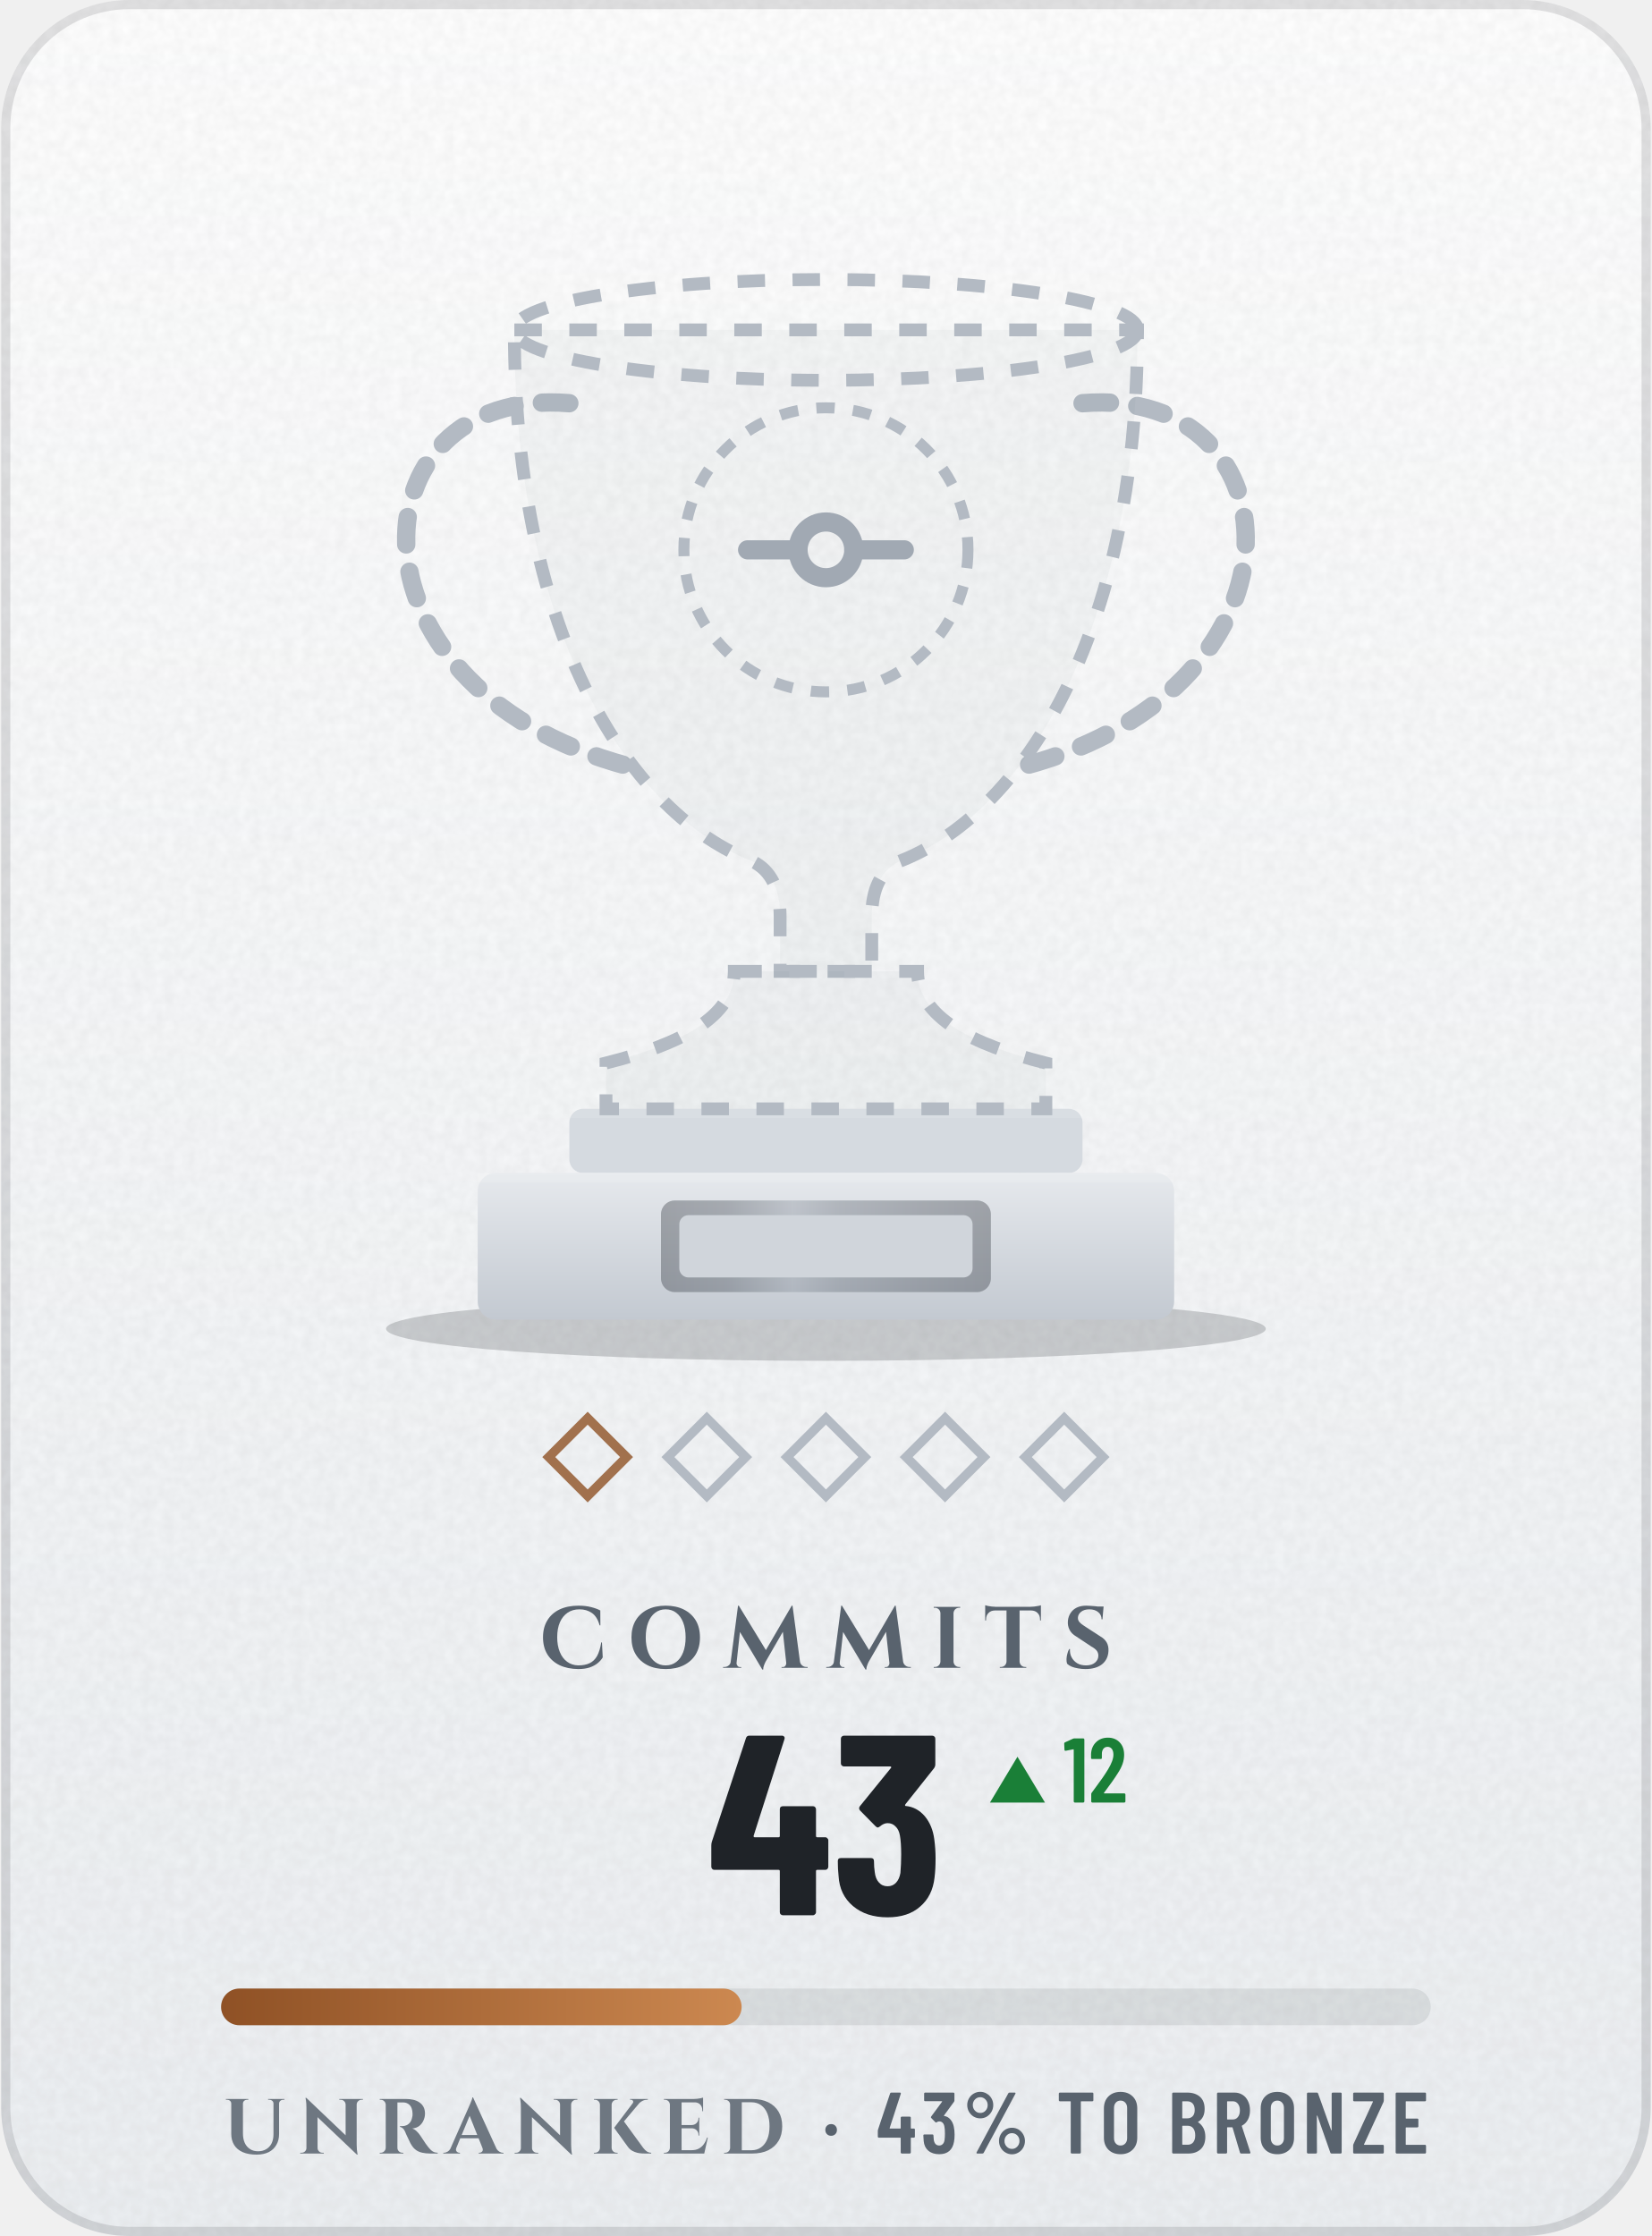
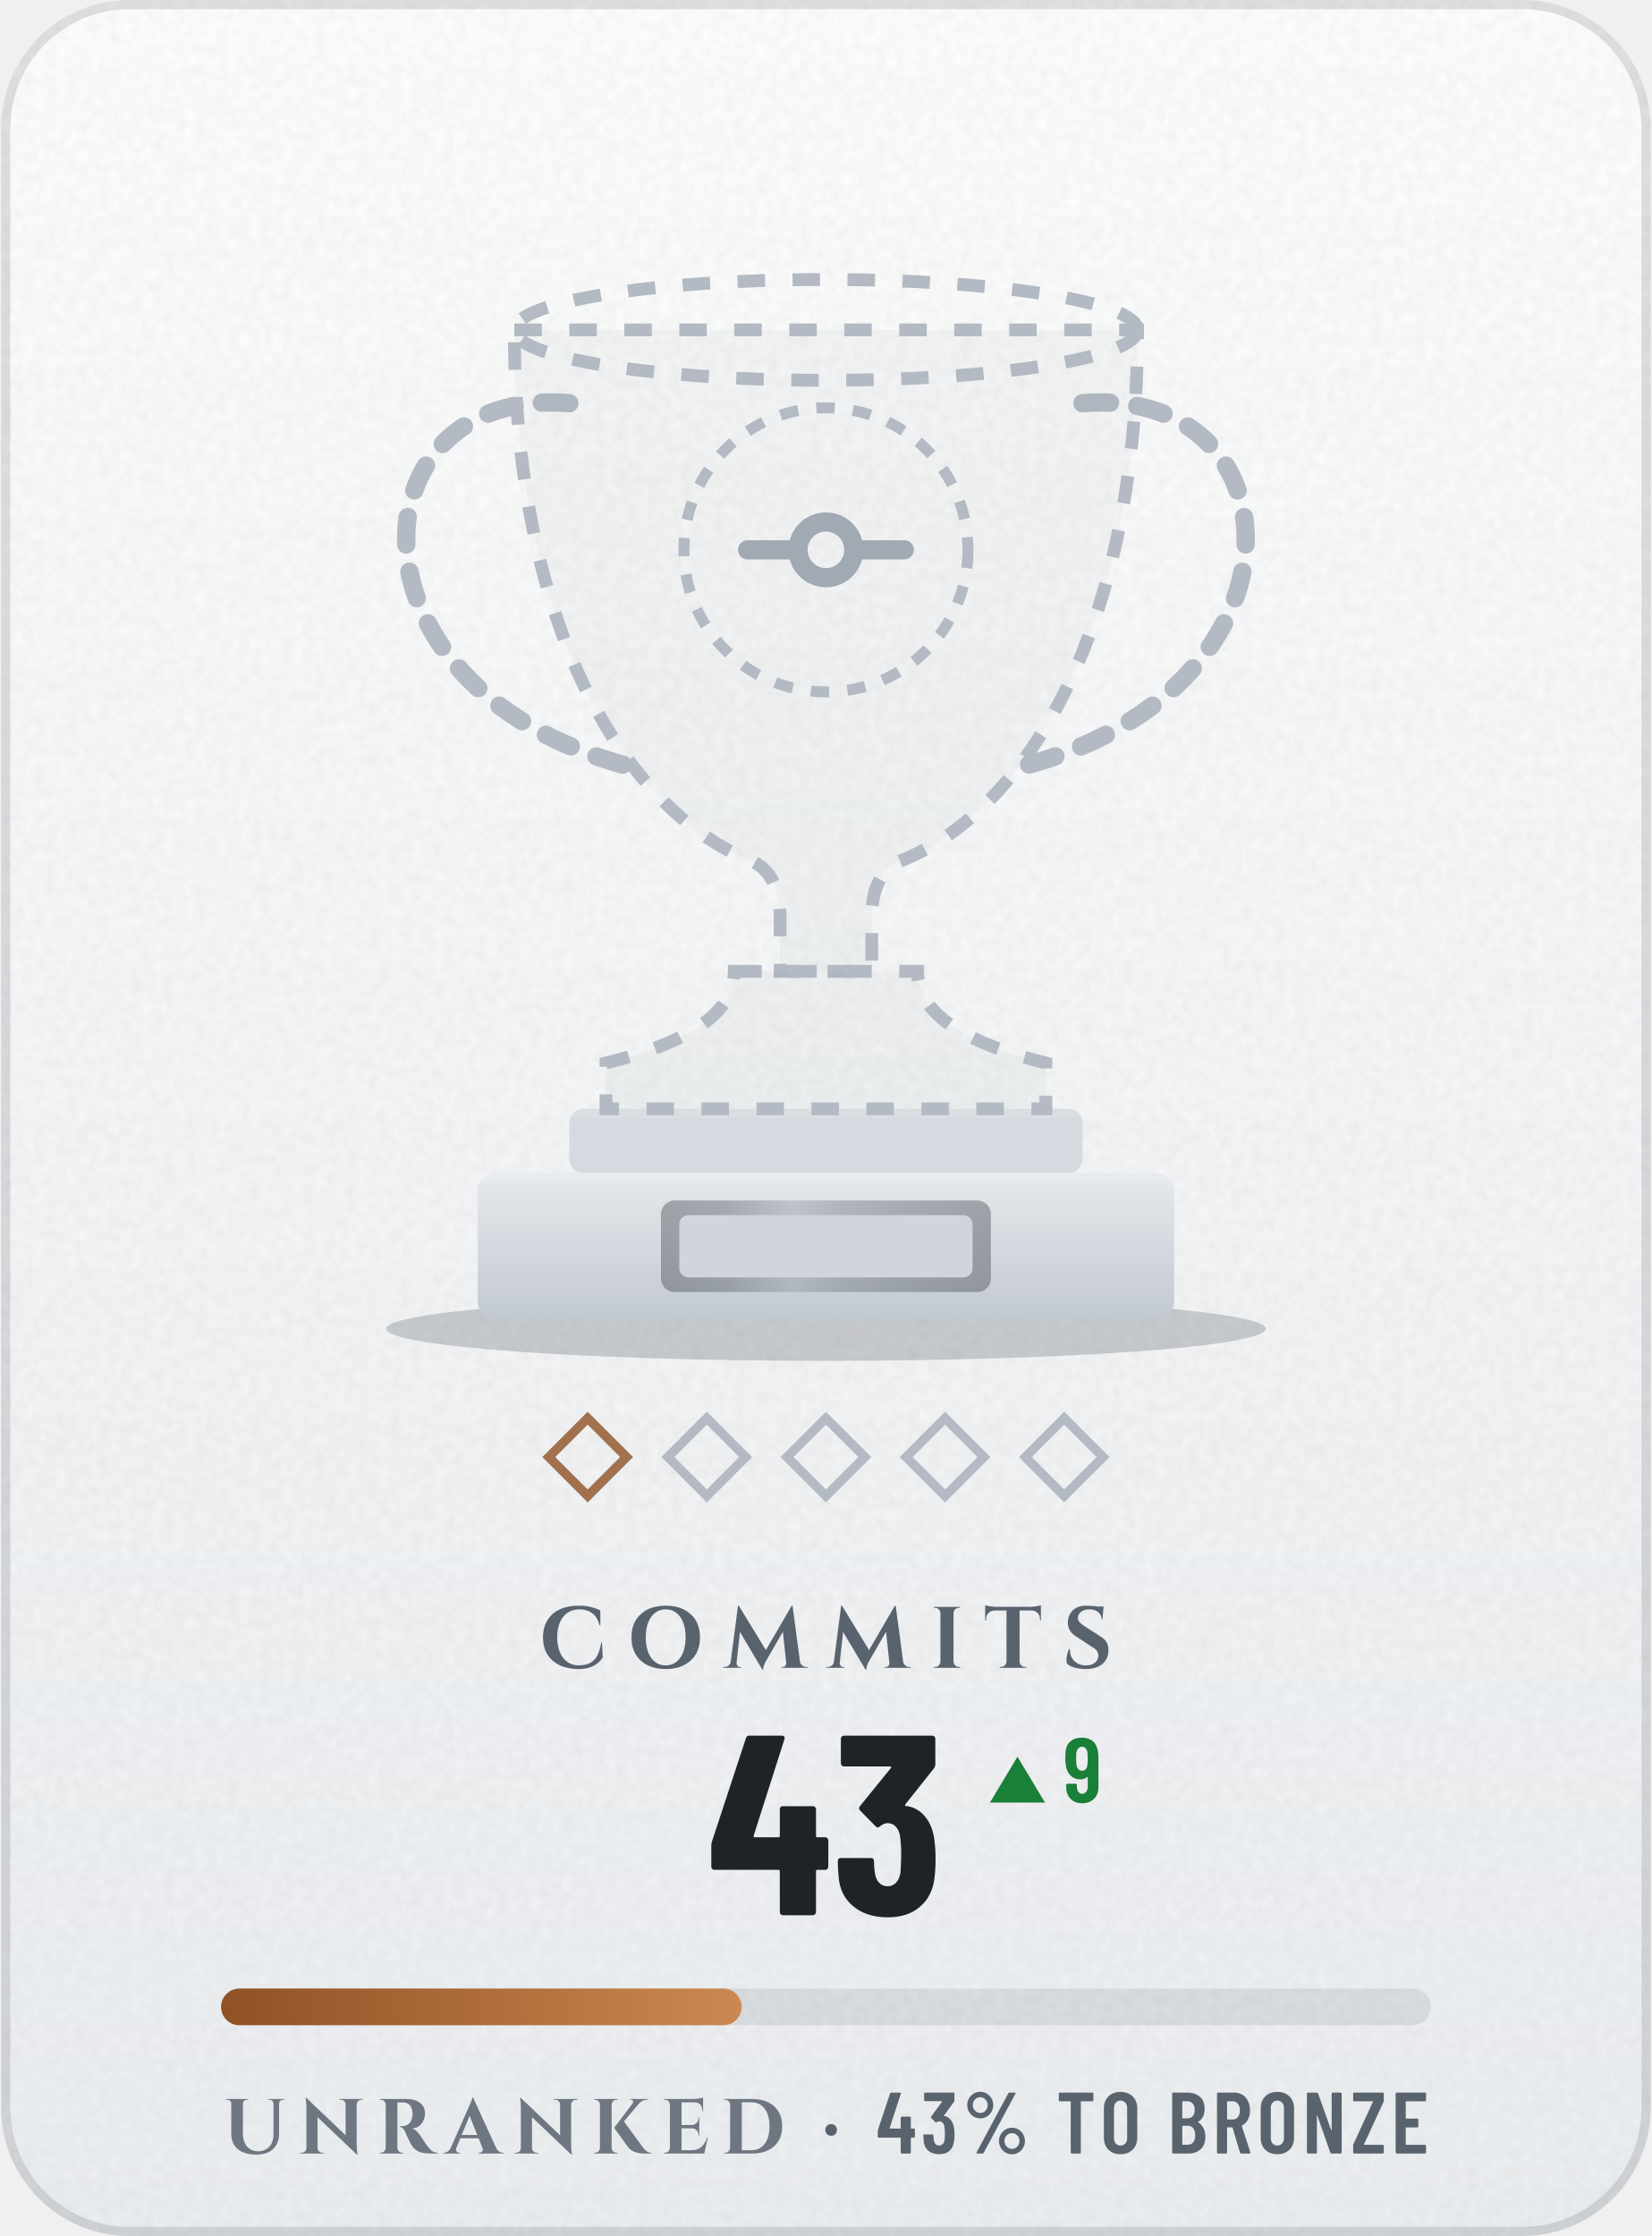
- <svg xmlns="http://www.w3.org/2000/svg" width="164" height="222" viewBox="0 0 180 244" role="img" aria-label="Commits trophy: Unranked, 43, 43% to Bronze, up 12 this week">
+ <svg xmlns="http://www.w3.org/2000/svg" width="164" height="222" viewBox="0 0 180 244" role="img" aria-label="Commits trophy: Unranked, 43, 43% to Bronze, up 9 this week">
  <defs>
    <linearGradient id="bg" x1="0" y1="0" x2="0" y2="1">
      <stop offset="0" stop-color="#FFFFFF" />
      <stop offset="1" stop-color="#EDF0F3" />
    </linearGradient>
    <clipPath id="card">
      <rect width="180" height="244" rx="14" />
    </clipPath>
    <filter id="grain" x="0" y="0" width="100%" height="100%">
      <feTurbulence type="fractalNoise" baseFrequency=".85" numOctaves="2" stitchTiles="stitch" />
      <feColorMatrix values="0 0 0 0 0 0 0 0 0 0 0 0 0 0 0 0 0 0 .05 0" />
    </filter>
    <radialGradient id="glow" cx=".5" cy=".5" r=".5">
      <stop offset="0" stop-color="#5A626D" stop-opacity="0" />
      <stop offset="1" stop-color="#5A626D" stop-opacity="0" />
    </radialGradient>
    <linearGradient id="mh" x1="0" y1="0" x2="1" y2="0">
      <stop offset="0" stop-color="#252A32" />
      <stop offset="0.2" stop-color="#3A414B" />
      <stop offset="0.4" stop-color="#838B96" />
      <stop offset="0.54" stop-color="#5A626D" />
      <stop offset="0.78" stop-color="#3A414B" />
      <stop offset="1" stop-color="#252A32" />
    </linearGradient>
    <linearGradient id="md" x1="0" y1="0" x2="1" y2="1">
      <stop offset="0" stop-color="#252A32" />
      <stop offset="0.2" stop-color="#3A414B" />
      <stop offset="0.4" stop-color="#838B96" />
      <stop offset="0.54" stop-color="#5A626D" />
      <stop offset="0.78" stop-color="#3A414B" />
      <stop offset="1" stop-color="#252A32" />
    </linearGradient>
    <linearGradient id="mdr" x1="1" y1="1" x2="0" y2="0">
      <stop offset="0" stop-color="#252A32" />
      <stop offset="0.2" stop-color="#3A414B" />
      <stop offset="0.4" stop-color="#838B96" />
      <stop offset="0.54" stop-color="#5A626D" />
      <stop offset="0.78" stop-color="#3A414B" />
      <stop offset="1" stop-color="#252A32" />
    </linearGradient>
    <linearGradient id="dia" x1="0" y1="0" x2="1" y2="0">
      <stop offset="0" stop-color="#2F7DD1" />
      <stop offset=".5" stop-color="#7B61E0" />
      <stop offset="1" stop-color="#C2449A" />
    </linearGradient>
    <linearGradient id="pb" x1="0" y1="0" x2="1" y2="0">
      <stop offset="0" stop-color="#8F5125" />
      <stop offset="1" stop-color="#CC8850" />
    </linearGradient>
    <linearGradient id="shg" x1="0" y1="0" x2="1" y2="0">
      <stop offset="0" stop-color="#FFFFFF" stop-opacity="0" />
      <stop offset=".5" stop-color="#FFFFFF" stop-opacity=".6" />
      <stop offset="1" stop-color="#FFFFFF" stop-opacity="0" />
    </linearGradient>
    <linearGradient id="mu" gradientUnits="userSpaceOnUse" x1="38" y1="0" x2="142" y2="0">
      <stop offset="0" stop-color="#252A32" />
      <stop offset="0.2" stop-color="#3A414B" />
      <stop offset="0.4" stop-color="#838B96" />
      <stop offset="0.54" stop-color="#5A626D" />
      <stop offset="0.78" stop-color="#3A414B" />
      <stop offset="1" stop-color="#252A32" />
    </linearGradient>
    <linearGradient id="cone" x1="0" y1="0" x2="0" y2="1">
      <stop offset="0" stop-color="#FFFFFF" stop-opacity="0" />
      <stop offset="1" stop-color="#FFFFFF" stop-opacity="0" />
    </linearGradient>
    <linearGradient id="rim" x1="0" y1="0" x2="0" y2="1">
      <stop offset="0" stop-color="#181B20" />
      <stop offset="1" stop-color="#3A414B" />
    </linearGradient>
    <linearGradient id="pl" x1="0" y1="0" x2="0" y2="1">
      <stop offset="0" stop-color="#E6E9ED" />
      <stop offset="1" stop-color="#C3C9D1" />
    </linearGradient>
    <radialGradient id="en" cx=".4" cy=".35" r=".75">
      <stop offset="0" stop-color="#60C898" />
      <stop offset=".6" stop-color="#2BB675" />
      <stop offset="1" stop-color="#135235" />
    </radialGradient>
    <clipPath id="cup">
      <path d="M56 36H124C124 70 111 89 98 94C96 95 95 97 95 100V106H85V100C85 97 84 95 82 94C69 89 56 70 56 36Z" />
      <path d="M80 106H100C100 111 106 114 114 116V121H66V116C74 114 80 111 80 106Z" />
    </clipPath>
  </defs>
  <g clip-path="url(#card)">
    <rect width="180" height="244" fill="url(#bg)" />
    <rect width="180" height="244" filter="url(#grain)" />
  </g>
  <rect x=".5" y=".5" width="179" height="243" rx="13.5" fill="none" stroke="#1F2328" stroke-opacity=".13" />
  <circle cx="90" cy="72" r="64" fill="url(#glow)" />
  <ellipse cx="90" cy="145" rx="48" ry="3.5" fill="#1F2328" fill-opacity=".2" />
  <rect x="62" y="121" width="56" height="7" rx="1.5" fill="#D5DAE0" />
  <rect x="62" y="121" width="56" height="1" fill="#FFFFFF" fill-opacity=".1" />
  <rect x="52" y="128" width="76" height="16" rx="2" fill="url(#pl)" />
  <rect x="52" y="128" width="76" height="1" fill="#FFFFFF" fill-opacity=".12" />
  <rect x="72" y="131" width="36" height="10" rx="1.5" fill="url(#mh)" opacity="0.35" />
  <rect x="74" y="132.6" width="32" height="6.8" rx="1" fill="#D0D5DB" />
  <path d="M62 44C38 42 36 76 70 84M118 44C142 42 144 76 110 84" fill="none" stroke="#B3BAC3" stroke-width="2" stroke-dasharray="3 3" stroke-linecap="round" />
  <path d="M56 36H124C124 70 111 89 98 94C96 95 95 97 95 100V106H85V100C85 97 84 95 82 94C69 89 56 70 56 36Z" fill="#1F2328" fill-opacity=".03" stroke="#B3BAC3" stroke-width="1.4" stroke-dasharray="3 3" />
  <path d="M80 106H100C100 111 106 114 114 116V121H66V116C74 114 80 111 80 106Z" fill="#1F2328" fill-opacity=".03" stroke="#B3BAC3" stroke-width="1.4" stroke-dasharray="3 3" />
  <ellipse cx="90" cy="36" rx="34" ry="5.5" fill="none" stroke="#B3BAC3" stroke-width="1.4" stroke-dasharray="3 3" />
  <circle cx="90" cy="60" r="15.5" fill="none" stroke="#B3BAC3" stroke-width="1.2" stroke-dasharray="2 2" />
  <g transform="translate(78.6 48.6) scale(0.95)" fill="none" stroke="#A1A9B3" stroke-width="2.2" stroke-linecap="round" stroke-linejoin="round">
    <circle cx="12" cy="12" r="3.2" />
    <path d="M3 12h5.8M15.2 12H21" />
  </g>
  <rect x="-3" y="-3" width="6" height="6" transform="translate(64 159) rotate(45)" fill="none" stroke="#8F5125" stroke-opacity=".8" />
  <rect x="-3" y="-3" width="6" height="6" transform="translate(77 159) rotate(45)" fill="none" stroke="#B3BAC3" stroke-opacity="1" />
  <rect x="-3" y="-3" width="6" height="6" transform="translate(90 159) rotate(45)" fill="none" stroke="#B3BAC3" stroke-opacity="1" />
  <rect x="-3" y="-3" width="6" height="6" transform="translate(103 159) rotate(45)" fill="none" stroke="#B3BAC3" stroke-opacity="1" />
  <rect x="-3" y="-3" width="6" height="6" transform="translate(116 159) rotate(45)" fill="none" stroke="#B3BAC3" stroke-opacity="1" />
  <g transform="translate(58.7 182) scale(0.0095 -0.0095)" fill="#59636E">
    <use href="#s67" x="0" />
    <use href="#s79" x="1012" />
    <use href="#s77" x="2122" />
    <use href="#s77" x="3307" />
    <use href="#s73" x="4491" />
    <use href="#s84" x="5110" />
    <use href="#s83" x="6008" />
  </g>
  <g transform="translate(77.1 209) scale(0.028 -0.028)" fill="#1F2328">
    <use href="#n52" x="0" />
    <use href="#n51" x="484" />
  </g>
  <polygon points="107.9,196.7 113.9,196.7 110.9,191.7" fill="#1A7F37" />
  <g transform="translate(115.9 196.7) scale(0.01 -0.01)" fill="#1A7F37">
-     <use href="#m49" x="0" />
-     <use href="#m50" x="274" />
+     <use href="#m57" x="0" />
  </g>
  <rect x="24" y="217" width="132" height="4" rx="2" fill="#1F2328" fill-opacity=".09" />
  <rect x="24" y="217" width="56.8" height="4" rx="2" fill="url(#pb)" />
  <g transform="translate(24.2 235) scale(0.0085 -0.0085)" fill="#6E7781">
    <use href="#s85" x="0" />
    <use href="#s78" x="962" />
    <use href="#s82" x="1968" />
    <use href="#s65" x="2857" />
    <use href="#s78" x="3715" />
    <use href="#s75" x="4721" />
    <use href="#s69" x="5619" />
    <use href="#s68" x="6392" />
  </g>
  <g transform="translate(89.6 235) scale(0.009 -0.009)" fill="#59636E">
    <use href="#m183" x="0" />
  </g>
  <g transform="translate(95.5 235) scale(0.0095 -0.0095)" fill="#59636E">
    <use href="#m52" x="0" />
    <use href="#m51" x="512" />
    <use href="#m37" x="990" />
    <use href="#m84" x="2068" />
    <use href="#m79" x="2572" />
    <use href="#m66" x="3344" />
    <use href="#m82" x="3859" />
    <use href="#m79" x="4373" />
    <use href="#m78" x="4892" />
    <use href="#m90" x="5452" />
    <use href="#m69" x="5911" />
  </g>
  <defs>
    <path id="m37" d="M54 557Q54 598 74 633Q94 668 128 688Q163 709 204 709Q244 709 278 688Q313 668 333 633Q353 598 353 557Q353 515 333 480Q313 445 279 424Q245 404 204 404Q163 404 128 424Q94 445 74 480Q54 515 54 557ZM162 14 526 692Q530 700 541 700H599Q606 700 608 696Q610 692 607 686L243 8Q239 0 228 0H170Q163 0 161 4Q159 8 162 14ZM289 557Q289 594 264 620Q239 647 204 647Q168 647 143 621Q118 595 118 557Q118 519 143 492Q168 466 204 466Q240 466 264 492Q289 519 289 557ZM419 144Q419 185 439 220Q459 255 493 276Q527 296 568 296Q609 296 643 276Q677 255 697 220Q717 185 717 144Q717 102 697 67Q677 32 643 12Q609 -9 568 -9Q527 -9 493 12Q459 32 439 67Q419 102 419 144ZM654 144Q654 182 629 208Q604 234 568 234Q532 234 507 208Q482 182 482 144Q482 106 507 80Q532 53 568 53Q604 53 629 80Q654 106 654 144Z" />
-     <path id="m49" d="M122 700H218Q223 700 226 696Q230 693 230 688V12Q230 7 226 4Q223 0 218 0H126Q121 0 118 4Q114 7 114 12V576Q114 578 112 580Q111 582 109 581L27 565H24Q13 565 13 576L10 643Q10 653 18 657L107 697Q114 700 122 700Z" />
-     <path id="m50" d="M173 100H392Q397 100 400 96Q404 93 404 88V12Q404 7 400 4Q397 0 392 0H43Q38 0 34 4Q31 7 31 12V92Q31 101 36 107L75 160Q114 212 152 266Q189 320 215 363Q273 459 273 522Q273 562 256 585Q238 608 209 608Q180 608 163 586Q146 563 147 526V487Q147 482 144 478Q140 475 135 475H41Q36 475 32 478Q29 482 29 487V530Q33 610 84 659Q134 708 214 708Q293 708 342 656Q390 605 390 521Q390 471 373 422Q356 373 319 317Q294 277 260 229Q225 181 214 166Q184 126 170 106Q168 104 169 102Q170 100 173 100Z" />
    <path id="m51" d="M387 218Q387 169 380 134Q368 66 326 29Q283 -8 210 -8Q134 -8 86 32Q38 73 32 143Q30 165 28 207Q28 219 40 219H132Q144 219 144 207Q146 173 148 156Q153 125 169 108Q185 92 210 92Q234 92 250 108Q266 123 271 152Q276 182 276 230Q276 281 269 315Q263 341 248 355Q233 369 210 369Q195 369 183 360Q177 356 174 356Q172 356 166 360L119 408Q115 412 115 417Q115 421 118 425L243 595Q245 597 244 599Q242 601 239 601H49Q44 601 40 604Q37 608 37 613V688Q37 693 40 696Q44 700 49 700H373Q378 700 382 696Q385 693 385 688V609Q385 602 380 594L266 438Q262 432 268 431Q309 426 338 392Q368 358 378 307Q387 267 387 218Z" />
    <path id="m52" d="M443 275V194Q443 189 440 186Q436 182 431 182H401Q396 182 396 177V12Q396 7 392 4Q389 0 384 0H292Q287 0 284 4Q280 7 280 12V177Q280 182 275 182H29Q24 182 20 186Q17 189 17 194V259Q17 268 19 274L158 690Q161 700 171 700H271Q277 700 280 696Q283 693 281 686L153 293Q152 287 157 287H275Q280 287 280 292V412Q280 417 284 420Q287 424 292 424H384Q389 424 392 420Q396 417 396 412V292Q396 287 401 287H431Q436 287 440 284Q443 280 443 275Z" />
+     <path id="m57" d="M384 168Q384 87 334 40Q285 -8 204 -8Q128 -8 80 40Q32 88 32 168V193Q32 198 36 202Q39 205 44 205H136Q141 205 144 202Q148 198 148 193V174Q148 140 164 118Q181 95 204 95Q232 95 250 117Q267 139 267 174V276Q267 279 265 280Q263 281 261 279Q232 253 189 253Q120 253 77 297Q34 341 27 414Q22 447 22 484Q22 518 25 549Q29 625 76 666Q124 708 203 708Q276 708 322 670Q368 631 378 556Q383 526 383 493ZM267 476Q267 506 264 543Q253 609 204 609Q179 609 163 591Q147 573 142 540Q140 516 140 476Q140 439 145 405Q150 377 166 362Q181 347 204 347Q228 347 244 362Q259 378 263 408Q267 443 267 476Z" />
    <path id="m66" d="M242 0H66Q61 0 58 4Q54 7 54 12V688Q54 693 58 696Q61 700 66 700H224Q319 700 373 652Q427 604 427 512Q427 409 354 365Q349 362 352 359Q391 334 413 292Q435 250 435 192Q435 100 382 50Q328 0 242 0ZM170 595V409Q170 404 175 404H226Q267 404 290 429Q313 454 313 500Q313 548 290 574Q267 600 226 600H175Q170 600 170 595ZM319 208Q319 260 296 290Q273 319 233 319H175Q170 319 170 314V106Q170 101 175 101H233Q273 101 296 129Q319 157 319 208Z" />
    <path id="m69" d="M391 600H175Q170 600 170 595V406Q170 401 175 401H303Q308 401 312 398Q315 394 315 389V312Q315 307 312 304Q308 300 303 300H175Q170 300 170 295V105Q170 100 175 100H391Q396 100 400 96Q403 93 403 88V12Q403 7 400 4Q396 0 391 0H66Q61 0 58 4Q54 7 54 12V688Q54 693 58 696Q61 700 66 700H391Q396 700 400 696Q403 693 403 688V612Q403 607 400 604Q396 600 391 600Z" />
    <path id="m78" d="M350 700H441Q446 700 450 696Q453 693 453 688V12Q453 7 450 4Q446 0 441 0H336Q326 0 323 10L174 434Q173 437 170 436Q168 436 168 433L169 12Q169 7 166 4Q162 0 157 0H66Q61 0 58 4Q54 7 54 12V688Q54 693 58 696Q61 700 66 700H169Q179 700 182 690L332 269Q333 266 336 266Q338 267 338 270V688Q338 693 342 696Q345 700 350 700Z" />
    <path id="m79" d="M42 182V518Q42 604 94 656Q147 708 233 708Q319 708 372 656Q425 604 425 518V182Q425 96 372 44Q319 -8 233 -8Q147 -8 94 44Q42 96 42 182ZM309 177V523Q309 561 288 584Q267 608 233 608Q199 608 178 584Q158 561 158 523V177Q158 139 178 116Q199 92 233 92Q267 92 288 116Q309 139 309 177Z" />
    <path id="m82" d="M318 10 233 297Q231 301 228 301H175Q170 301 170 296V12Q170 7 166 4Q163 0 158 0H66Q61 0 58 4Q54 7 54 12V688Q54 693 58 696Q61 700 66 700H254Q307 700 348 674Q388 649 410 602Q433 556 433 496Q433 434 409 389Q385 344 342 321Q338 320 339 315L437 14Q438 12 438 9Q438 0 427 0H331Q321 0 318 10ZM170 595V396Q170 391 175 391H236Q272 391 294 419Q317 447 317 495Q317 543 294 572Q272 600 236 600H175Q170 600 170 595Z" />
    <path id="m84" d="M425 688V612Q425 607 422 604Q418 600 413 600H286Q281 600 281 595V12Q281 7 278 4Q274 0 269 0H177Q172 0 168 4Q165 7 165 12V595Q165 600 160 600H40Q35 600 32 604Q28 607 28 612V688Q28 693 32 696Q35 700 40 700H413Q418 700 422 696Q425 693 425 688Z" />
    <path id="m90" d="M25 12V92Q25 100 28 107L252 594Q253 596 252 598Q251 600 249 600H37Q32 600 28 604Q25 607 25 612V688Q25 693 28 696Q32 700 37 700H365Q370 700 374 696Q377 693 377 688V608Q377 601 374 593L150 106Q149 104 150 102Q151 100 153 100H365Q370 100 374 96Q377 93 377 88V12Q377 7 374 4Q370 0 365 0H37Q32 0 28 4Q25 7 25 12Z" />
    <path id="m183" d="M37 286Q37 317 57 337Q77 357 108 357Q139 357 158 337Q178 317 178 286Q178 255 158 235Q138 215 108 215Q77 215 57 235Q37 255 37 286Z" />
    <path id="n51" d="M404 222Q404 178 400 147Q392 75 344 34Q297 -8 217 -8Q134 -8 82 36Q30 80 26 153Q23 180 23 211Q23 223 35 223H152Q164 223 164 211Q164 188 167 168Q170 142 183 128Q196 113 217 113Q237 113 250 127Q263 141 267 165Q270 200 270 237Q270 284 265 311Q261 334 248 346Q236 359 217 359Q202 359 187 346Q181 342 179 342Q175 342 170 347L110 408Q106 412 106 417Q106 421 109 425L230 574Q232 576 231 578Q230 580 227 580H47Q42 580 38 584Q35 587 35 592V688Q35 693 38 696Q42 700 47 700H391Q396 700 400 696Q403 693 403 688V588Q403 580 398 573L286 432Q285 430 285 428Q285 426 287 426Q331 422 362 386Q392 350 399 296Q404 258 404 222Z" />
    <path id="n52" d="M470 292V189Q470 184 466 180Q463 177 458 177H427Q422 177 422 172V12Q422 7 418 4Q415 0 410 0H293Q288 0 284 4Q281 7 281 12V172Q281 177 276 177H26Q21 177 18 180Q14 184 14 189V271Q14 280 16 286L149 690Q152 700 162 700H289Q295 700 298 696Q301 693 299 686L179 310Q178 304 183 304H276Q281 304 281 309V413Q281 418 284 422Q288 425 293 425H410Q415 425 418 422Q422 418 422 413V309Q422 304 427 304H458Q463 304 466 300Q470 297 470 292Z" />
    <path id="s65" d="M354 720 656 60Q671 36 690 25Q714 10 737 10H745V0H427V10H436Q456 10 471 26Q486 43 474 73L425 196H190L138 69Q132 52 136 39Q141 25 153 18Q165 10 177 10H186V0H-28V10H-19Q4 10 29 25Q48 36 62 60L296 589Q299 595 306 612Q314 628 322 649Q331 670 338 690Q345 709 345 720ZM208 238H408L310 484Z" />
    <path id="s67" d="M722 292 731 120Q709 83 672 53Q635 23 580 4Q525 -14 450 -14Q328 -13 236 30Q145 74 95 155Q45 236 45 351Q45 463 94 544Q143 626 234 670Q326 714 453 714Q533 714 596 698Q660 682 703 659L704 488H695Q668 587 607 630Q546 672 464 672Q384 672 327 633Q270 594 239 523Q208 452 208 353Q208 254 238 182Q267 110 322 70Q376 30 450 28Q527 28 580 53Q633 78 666 136Q698 194 714 292Z" />
    <path id="s68" d="M405 700Q523 700 609 658Q695 615 742 536Q788 458 788 350Q788 242 742 164Q695 85 609 42Q523 0 405 0H42V10H55Q81 10 100 28Q118 47 119 73V627Q119 653 100 672Q81 690 55 690H43L42 700ZM269 658V42H393Q465 42 517 80Q569 117 597 186Q625 255 625 350Q625 445 597 514Q569 583 517 620Q465 658 393 658Z" />
    <path id="s69" d="M606 205 560 0H42V10H55Q81 10 100 28Q118 47 119 73V627Q118 653 100 672Q81 690 55 690H42V700H423Q445 700 470 703Q494 706 515 710Q536 714 545 718V543H535V555Q535 601 508 629Q484 653 447 657H269V366H401Q438 367 462 392Q486 416 486 453V460H496V230H486V238Q486 275 462 299Q438 323 401 324H269V43H400Q450 43 488 62Q526 82 553 118Q580 155 596 205Z" />
    <path id="s73" d="M119 73V627Q118 653 100 672Q81 690 55 690H42V700H346V690H333Q307 690 288 672Q270 653 269 627V73Q270 47 288 28Q307 10 333 10H346V0H42V10H55Q81 10 100 28Q118 47 119 73Z" />
    <path id="s75" d="M119 73V627Q118 653 100 672Q81 690 55 690H42V700H346V690H333Q307 690 288 672Q270 653 269 627V73Q270 47 288 28Q307 10 333 10H346V0H42V10H55Q81 10 100 28Q118 47 119 73ZM734 700V691H730Q697 691 669 678Q645 666 627 650L427 412L675 72Q698 42 722 26Q746 11 777 10V0H695Q684 0 658 1Q633 2 601 9Q569 16 536 34Q504 51 480 83Q475 90 460 110Q445 130 425 158Q405 186 384 216Q362 245 343 271Q324 297 313 314L301 330L540 646Q551 662 543 676Q535 691 515 691H505V700Z" />
    <path id="s77" d="M780 714H789L875 68Q881 42 900 27Q921 10 947 10H963V0H663V9H678Q695 9 706 22Q717 36 717 52V55L678 414L491 90L481 73Q471 55 462 30Q452 5 452 -20H442L185 412L146 55V52Q146 36 158 22Q169 9 185 9H200V0H-9V10H7Q34 10 55 27Q73 40 78 64L163 714H172L483 204Z" />
    <path id="s78" d="M108 715 613 234V629Q612 655 594 672Q577 690 551 690H532V700H835V690H817Q792 690 774 672Q756 655 755 629V114Q755 77 758 48Q761 18 764 2L767 -14H758L252 467L253 71Q253 46 271 28Q289 10 314 10H333V0H30V10H49Q74 10 92 28Q110 46 110 71V590Q110 646 104 681L98 715Z" />
    <path id="s79" d="M442 714Q562 714 650 670Q739 625 788 544Q836 463 836 350Q836 238 788 156Q739 75 650 30Q562 -14 442 -14Q322 -14 234 30Q145 75 97 156Q49 237 49 350Q49 462 97 544Q145 625 234 670Q322 714 442 714ZM442 28Q513 28 564 68Q615 107 643 179Q671 251 671 350Q671 449 643 521Q615 593 564 632Q513 672 442 672Q372 672 320 632Q269 593 241 521Q213 449 213 350Q213 251 241 179Q269 107 320 68Q372 28 442 28Z" />
    <path id="s82" d="M122 73V627Q121 653 102 672Q84 690 58 690H45V700H388Q433 700 476 690Q519 680 552 658Q586 636 606 600Q626 564 626 511Q626 469 608 428Q591 386 555 356Q519 327 462 321Q494 311 520 285Q547 259 564 233Q565 231 576 215Q586 199 602 176Q617 152 634 128Q651 104 665 86Q687 59 705 42Q723 26 743 18Q763 11 789 10V0H691Q637 0 593 10Q549 19 515 42Q481 65 456 104Q448 116 438 134Q429 153 419 174Q409 195 400 214Q390 234 383 250Q376 266 373 275Q360 307 342 323Q325 339 305 342V352H336Q363 352 388 363Q414 374 434 399Q454 424 462 468Q464 477 466 489Q467 501 466 516Q463 588 430 622Q397 655 348 656Q334 657 318 656Q301 656 288 656H272V73Q272 47 291 28Q310 10 336 10H348V0H45V10H58Q84 10 102 28Q121 47 122 73Z" />
    <path id="s83" d="M277 714Q297 714 326 712Q356 710 388 707Q399 705 409 704H476L475 692Q475 692 475 692L463 557H453Q453 609 414 640Q376 672 312 672Q254 672 218 644Q183 616 181 576Q180 546 200 524Q220 502 251 483L442 359Q488 333 512 291Q535 249 532 193Q527 95 457 40Q387 -14 267 -14Q223 -14 182 -6Q140 1 108 14Q76 28 57 47Q49 69 50 100Q51 131 60 163Q68 195 81 216H90Q86 165 108 122Q131 78 174 52Q218 27 278 28Q344 29 380 62Q416 94 416 140Q416 171 398 196Q379 221 337 244L162 360Q109 390 85 437Q61 484 66 539Q71 591 97 630Q123 670 168 692Q214 714 277 714Z" />
    <path id="s84" d="M654 719V544L644 545V556Q644 603 616 630Q589 658 542 659H409V73Q410 47 428 28Q447 10 473 10H486V0H182V10H195Q221 10 240 28Q258 47 259 73V659H125Q79 658 52 630Q24 603 24 556V545L14 544V719Q24 715 44 711Q65 707 90 704Q115 701 136 701H532Q554 701 578 704Q603 707 624 711Q645 715 654 719Z" />
    <path id="s85" d="M326 700V690H310Q288 690 272 676Q257 662 257 640V260Q257 189 280 137Q304 85 348 57Q391 29 451 29Q512 29 556 56Q601 82 625 131Q649 180 649 247V640Q649 662 634 676Q618 690 596 690H580V700H790V690H774Q752 690 736 676Q721 662 721 640V253Q721 171 686 111Q652 51 588 18Q523 -14 432 -14Q326 -14 253 18Q180 51 144 110Q107 170 107 252V640Q107 662 92 676Q76 690 54 690H38V700Z" />
  </defs>
</svg>
